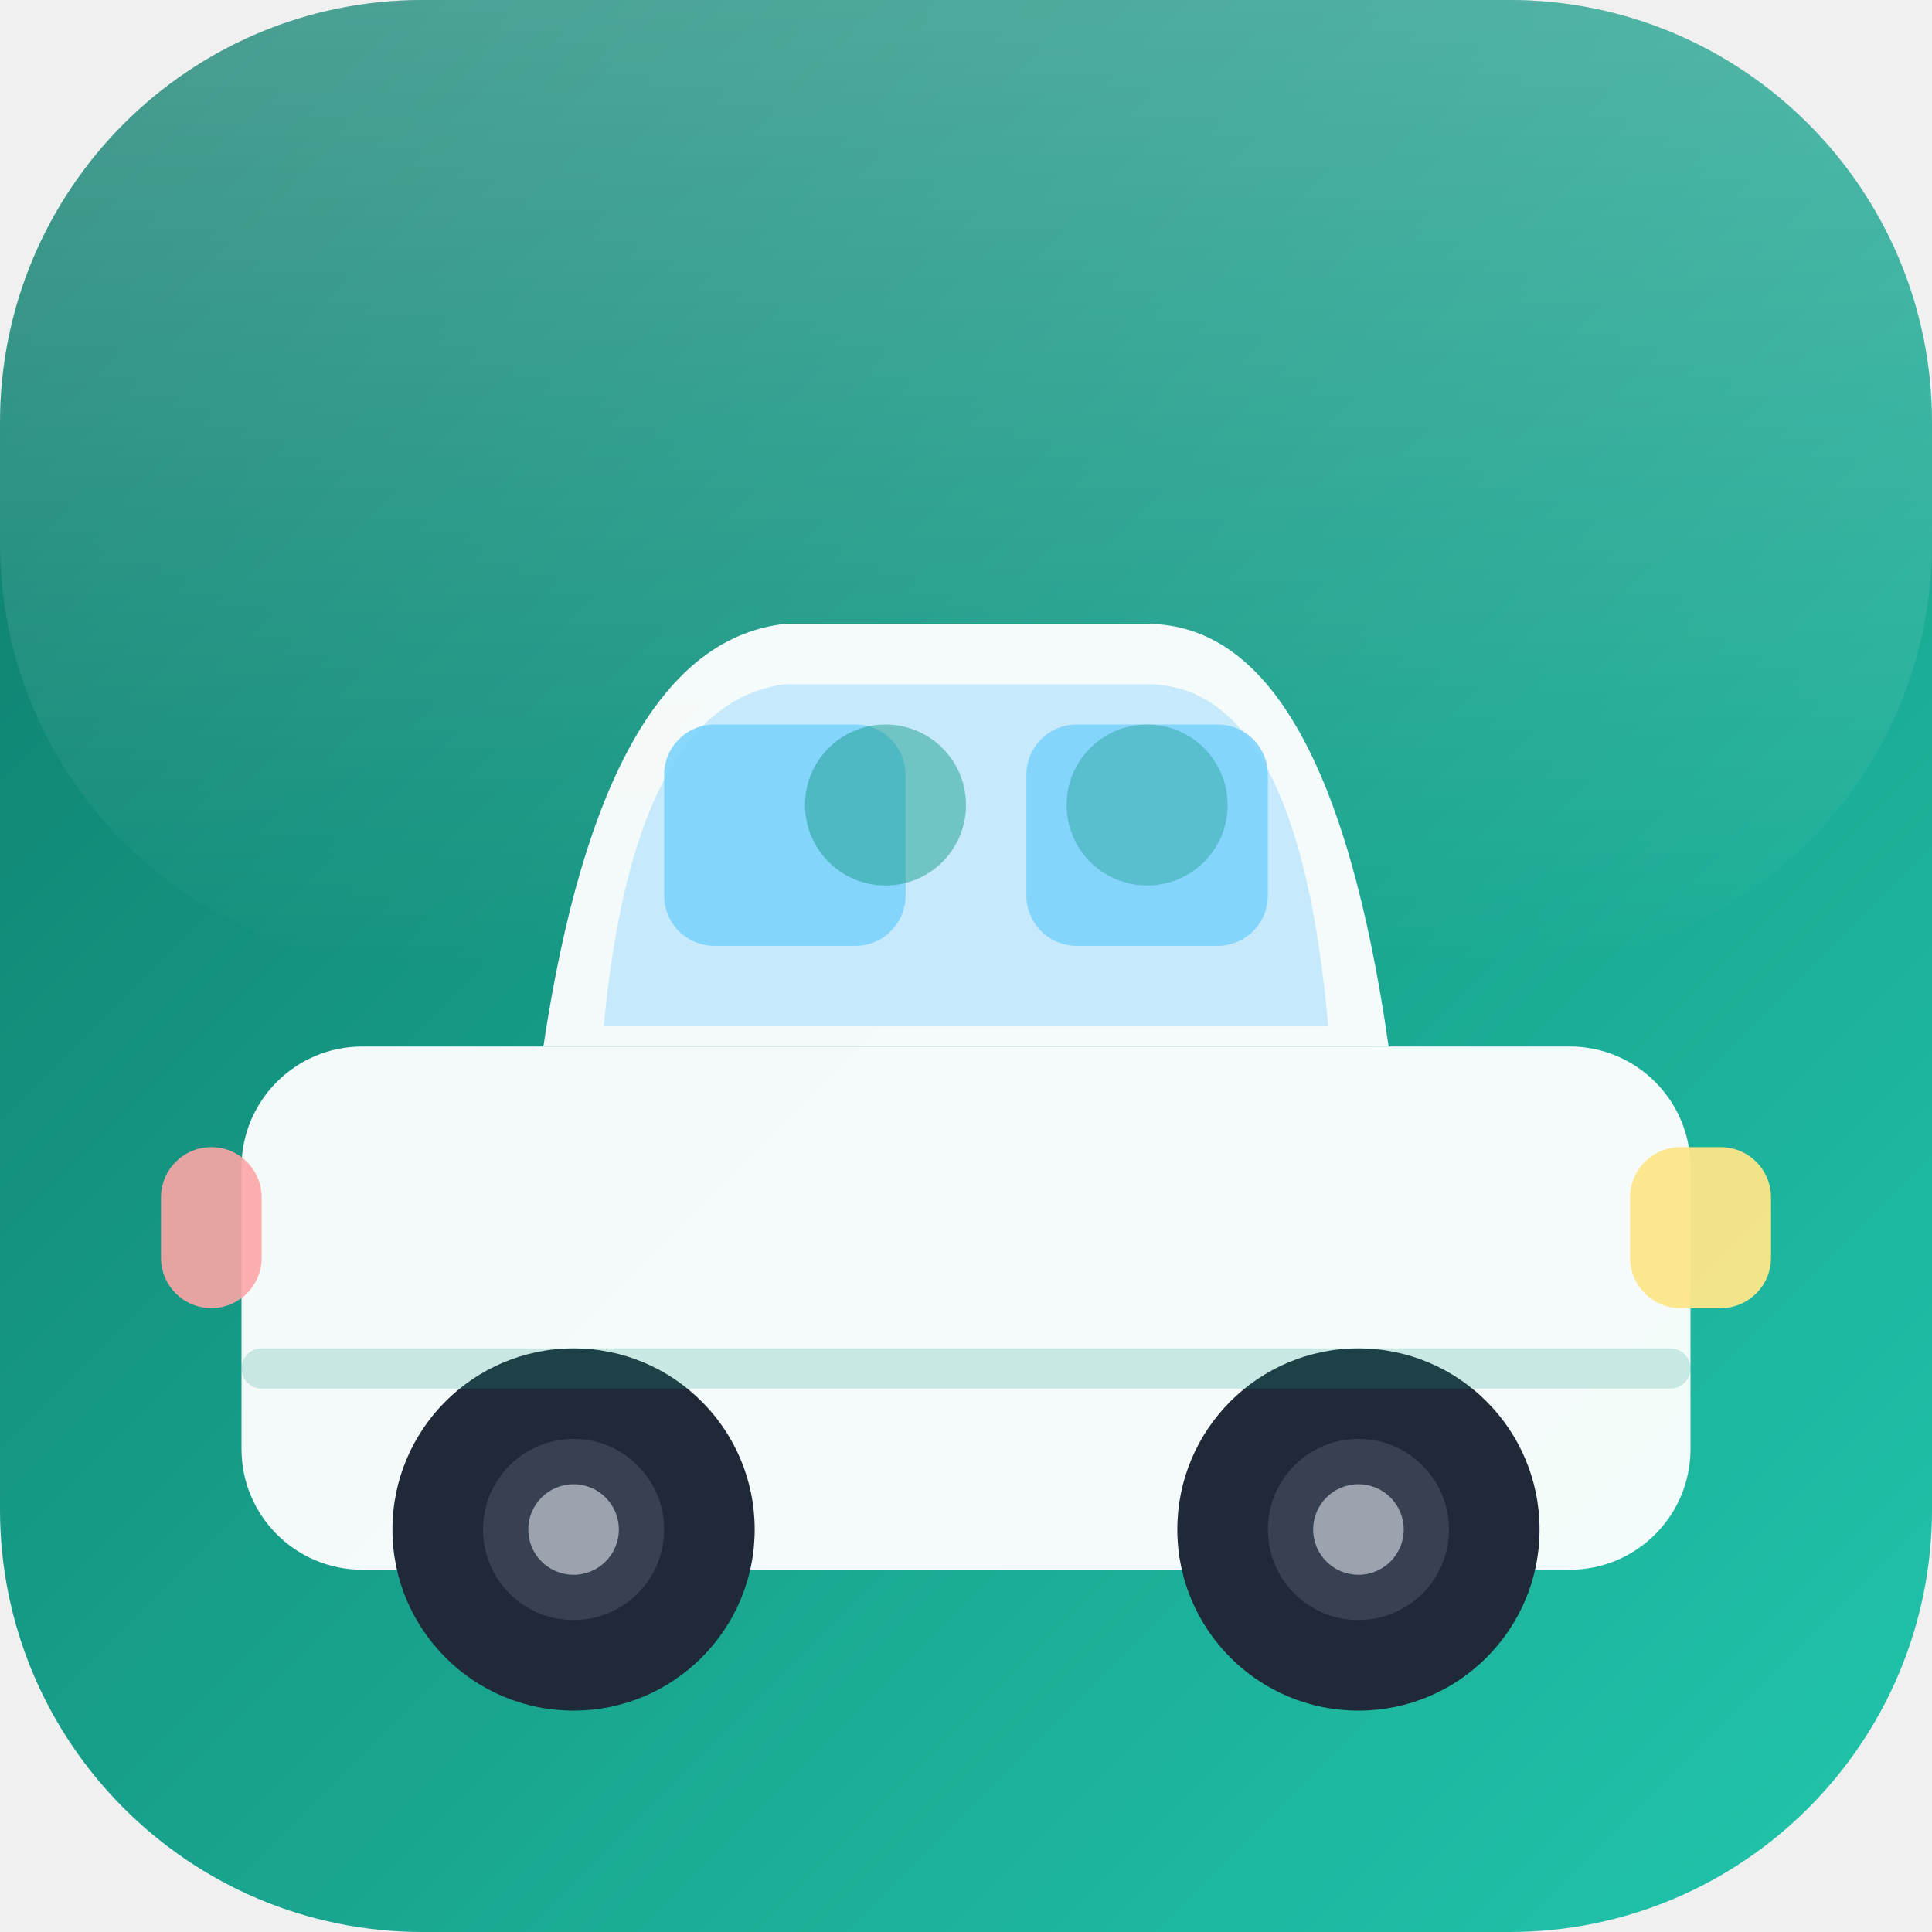
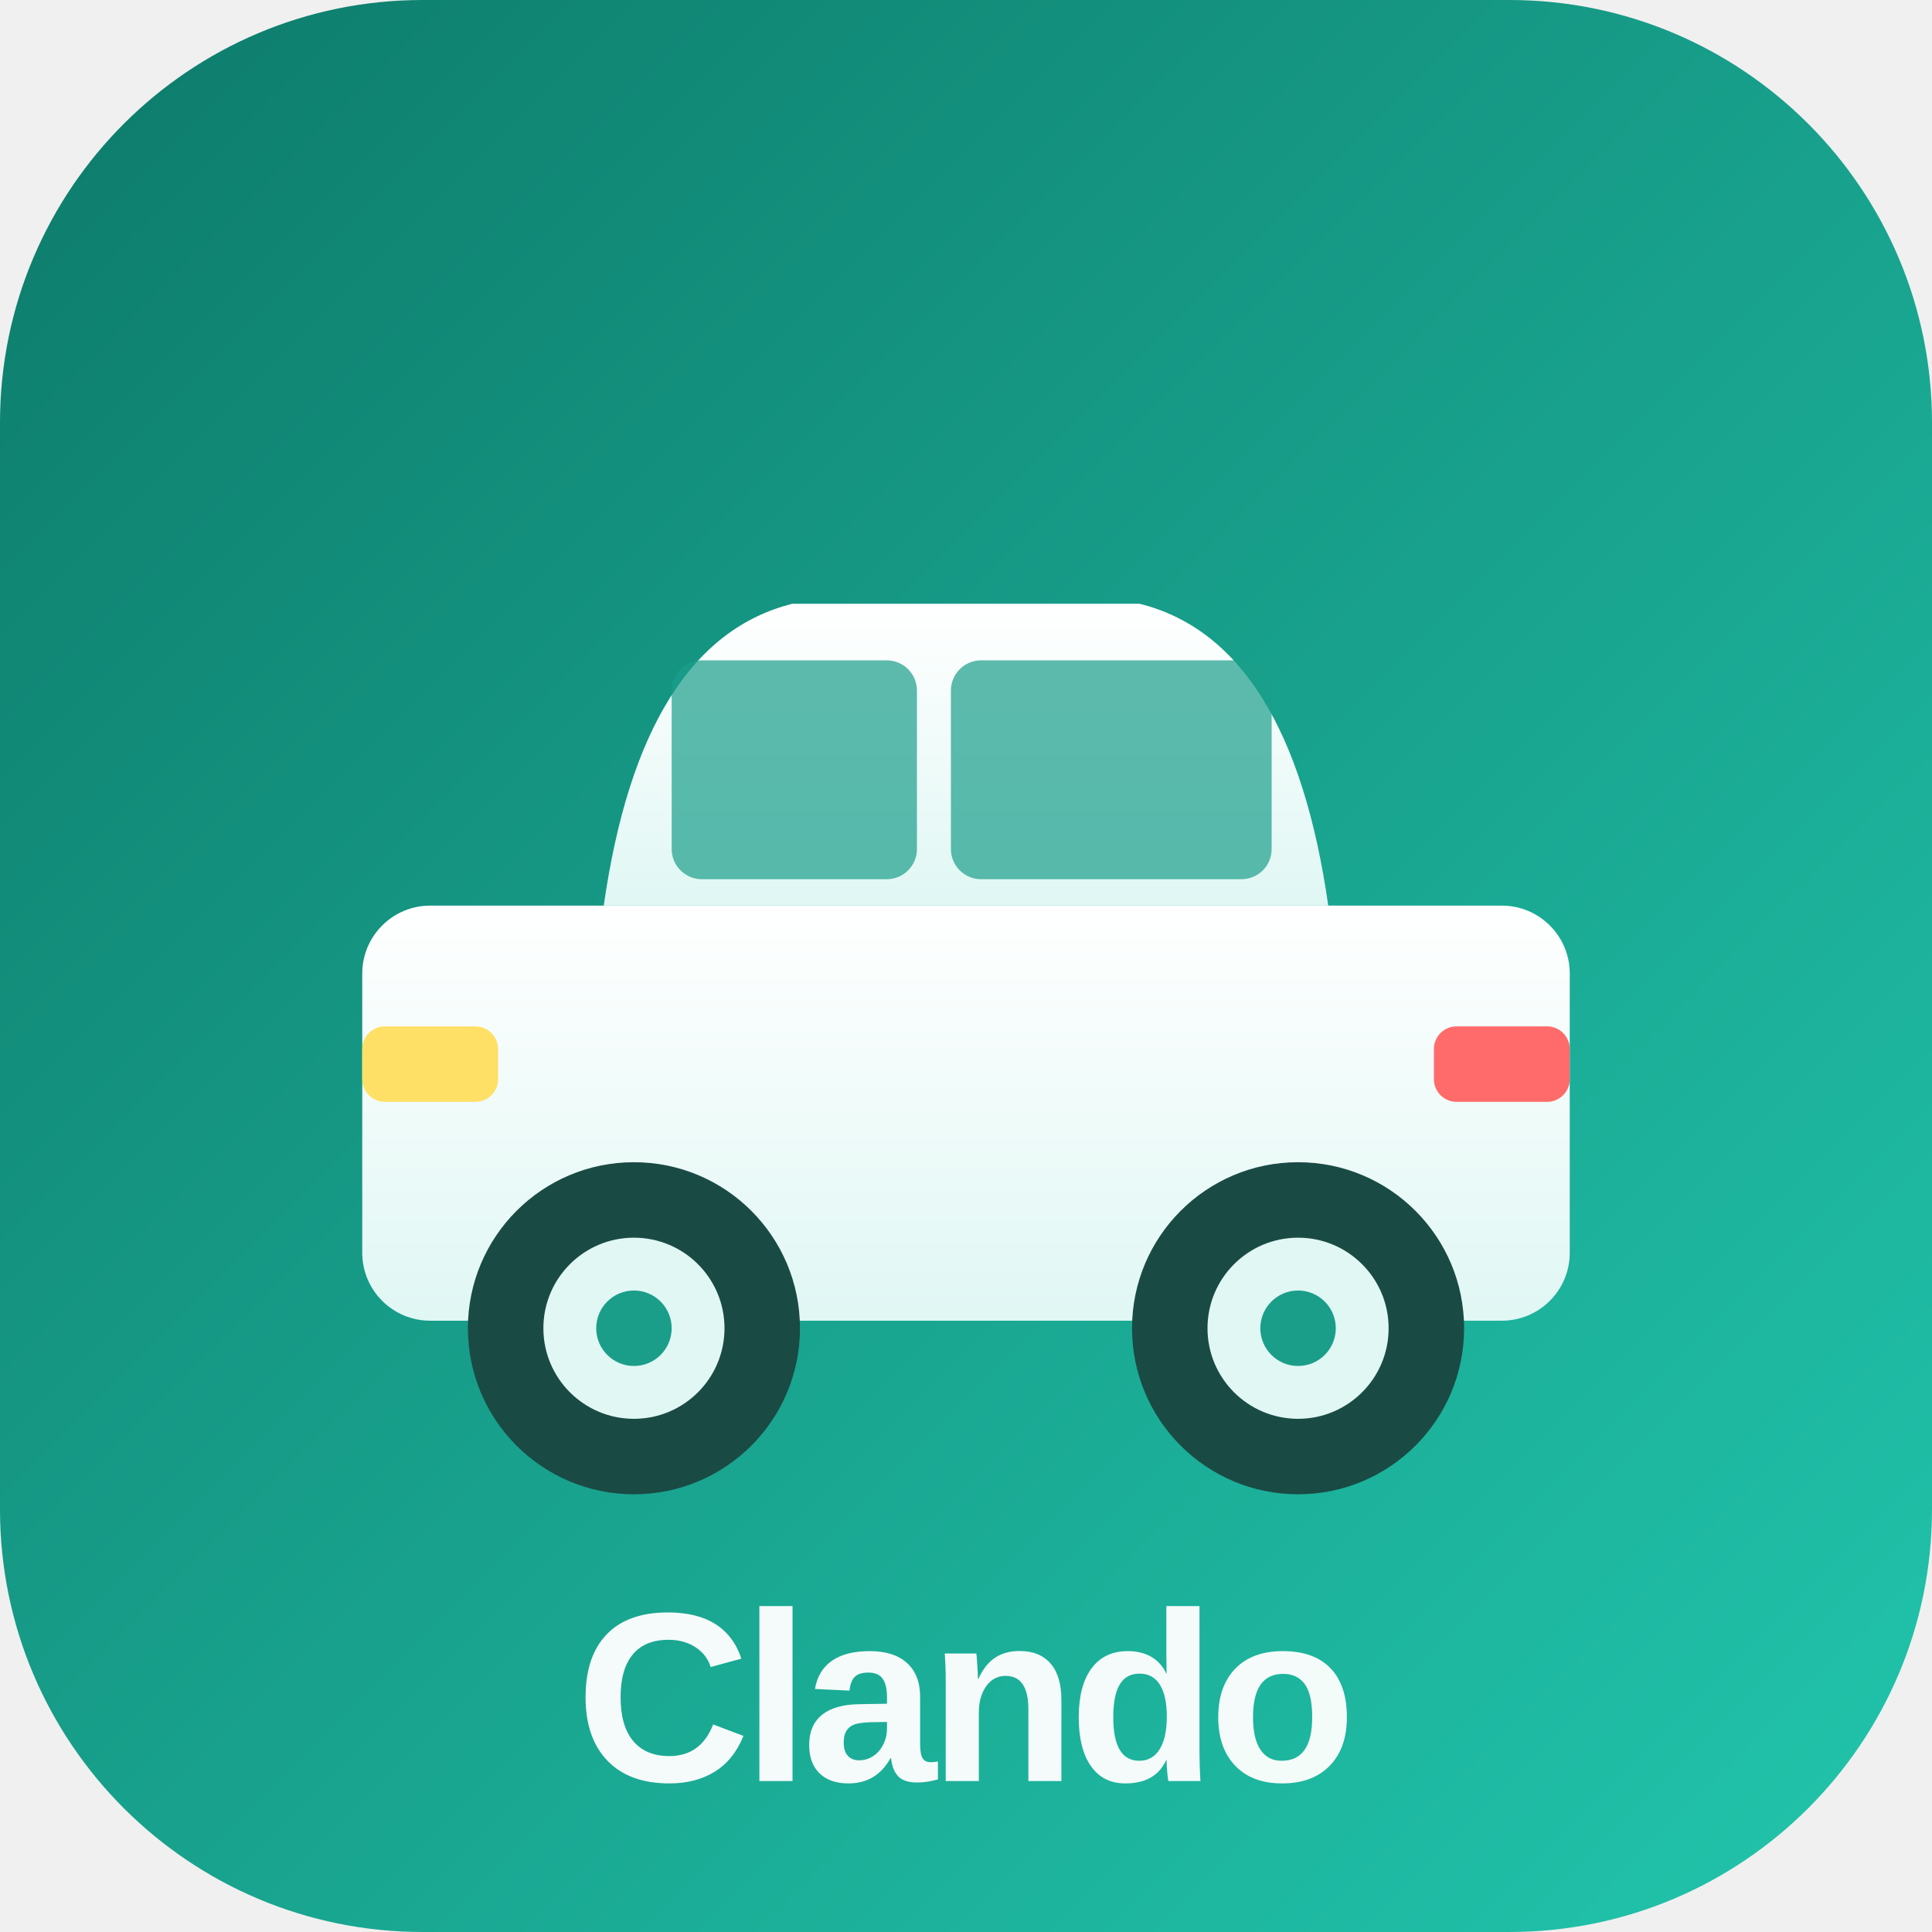
- <svg xmlns="http://www.w3.org/2000/svg" viewBox="0 0 192 192">
+ <svg xmlns="http://www.w3.org/2000/svg" viewBox="0 0 512 512">
  <defs>
    <linearGradient id="bg" x1="0" y1="0" x2="1" y2="1">
      <stop offset="0%" stop-color="#0D7A6A" />
      <stop offset="100%" stop-color="#22C6AD" />
    </linearGradient>
-     <linearGradient id="shine" x1="0" y1="0" x2="0" y2="1">
-       <stop offset="0%" stop-color="rgba(255,255,255,0.25)" />
-       <stop offset="100%" stop-color="rgba(255,255,255,0)" />
+     <linearGradient id="car" x1="0" y1="0" x2="0" y2="1">
+       <stop offset="0%" stop-color="#ffffff" stop-opacity="1" />
+       <stop offset="100%" stop-color="#e0f7f4" stop-opacity="1" />
    </linearGradient>
  </defs>
-   <rect width="192" height="192" rx="42" fill="url(#bg)" />
-   <rect width="192" height="96" rx="42" fill="url(#shine)" />
-   <rect x="24" y="104" width="144" height="52" rx="12" fill="#fff" opacity="0.95" />
-   <path d="M54 104 Q60 64 78 62 L114 62 Q132 62 138 104 Z" fill="#fff" opacity="0.95" />
-   <path d="M60 102 Q63 70 78 68 L114 68 Q129 68 132 102 Z" fill="#BAE6FD" opacity="0.8" />
-   <rect x="66" y="72" width="24" height="22" rx="5" fill="#7DD3FC" opacity="0.9" />
-   <rect x="102" y="72" width="24" height="22" rx="5" fill="#7DD3FC" opacity="0.9" />
-   <circle cx="57" cy="152" r="18" fill="#1F2937" />
-   <circle cx="57" cy="152" r="9" fill="#374151" />
-   <circle cx="57" cy="152" r="4.5" fill="#9CA3AF" />
-   <circle cx="135" cy="152" r="18" fill="#1F2937" />
-   <circle cx="135" cy="152" r="9" fill="#374151" />
-   <circle cx="135" cy="152" r="4.5" fill="#9CA3AF" />
-   <rect x="162" y="114" width="14" height="16" rx="5" fill="#FDE68A" opacity="0.95" />
-   <rect x="16" y="114" width="10" height="16" rx="5" fill="#FCA5A5" opacity="0.9" />
-   <rect x="24" y="134" width="144" height="4" fill="rgba(26,158,138,0.2)" rx="2" />
-   <circle cx="88" cy="80" r="8" fill="rgba(26,158,138,0.5)" />
-   <circle cx="114" cy="80" r="8" fill="rgba(26,158,138,0.4)" />
+   <rect width="512" height="512" rx="112" fill="url(#bg)" />
+   <rect x="96" y="240" width="320" height="110" rx="18" fill="url(#car)" />
+   <path d="M160 240 Q170 170 210 160 L302 160 Q342 170 352 240 Z" fill="url(#car)" />
+   <rect x="178" y="175" width="65" height="58" rx="8" fill="#1A9E8A" opacity="0.7" />
+   <rect x="252" y="175" width="85" height="58" rx="8" fill="#1A9E8A" opacity="0.7" />
+   <circle cx="168" cy="352" r="44" fill="#1A4A44" />
+   <circle cx="168" cy="352" r="24" fill="#e0f7f4" />
+   <circle cx="168" cy="352" r="10" fill="#1A9E8A" />
+   <circle cx="344" cy="352" r="44" fill="#1A4A44" />
+   <circle cx="344" cy="352" r="24" fill="#e0f7f4" />
+   <circle cx="344" cy="352" r="10" fill="#1A9E8A" />
+   <rect x="96" y="272" width="36" height="20" rx="6" fill="#FFE066" />
+   <rect x="380" y="272" width="36" height="20" rx="6" fill="#FF6B6B" />
+   <text x="256" y="472" font-family="Arial, sans-serif" font-size="64" font-weight="900" fill="white" text-anchor="middle" opacity="0.95" letter-spacing="-2">Clando</text>
</svg>
